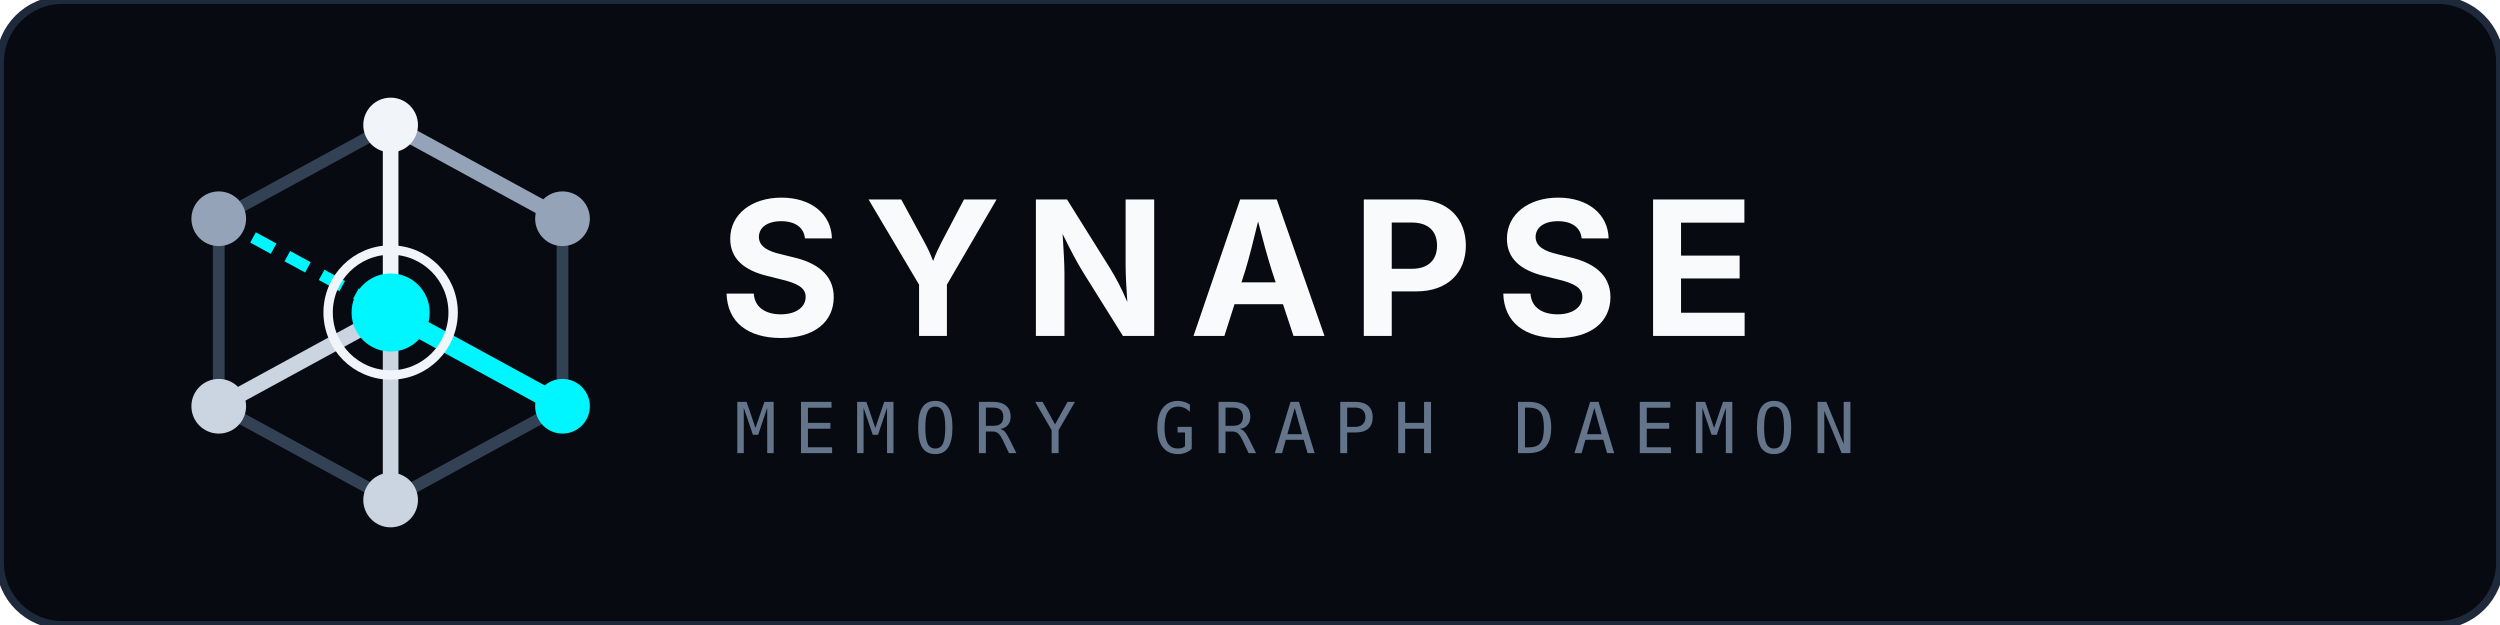
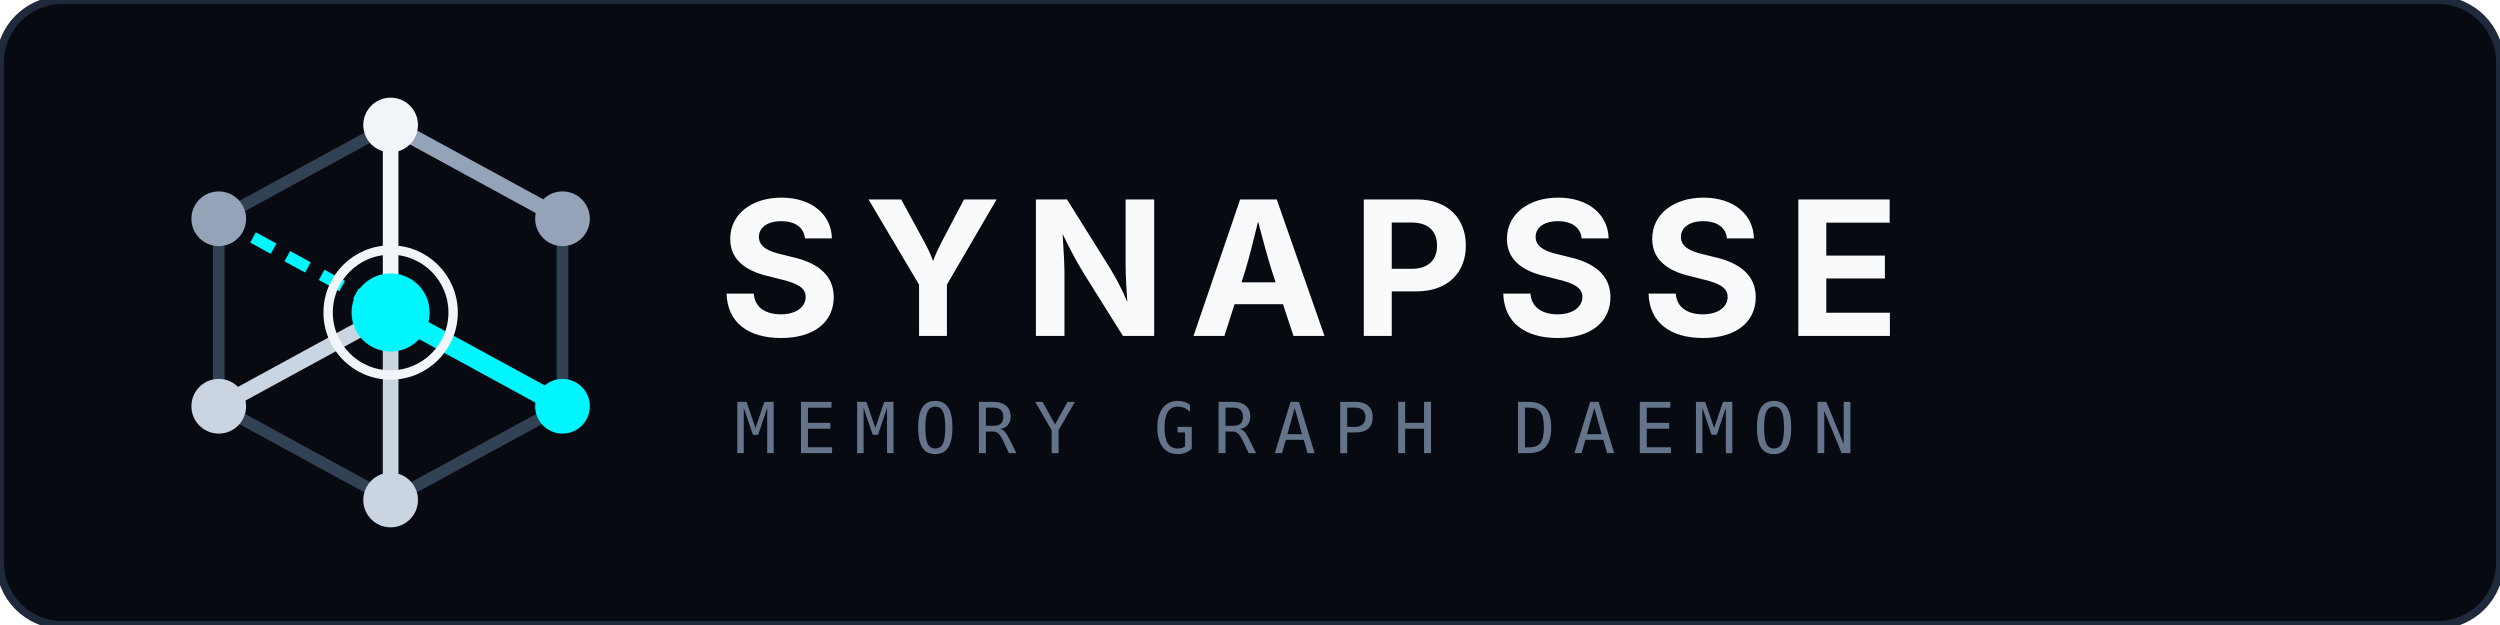
<svg xmlns="http://www.w3.org/2000/svg" viewBox="0 0 320 80" width="100%" height="100%" fill="none">
  <rect width="320" height="80" fill="#070A10" rx="8" stroke="#1E293B" stroke-width="1" />
  <g transform="translate(10, 0)">
    <polygon points="40,16 62,28 62,52 40,64 18,52 18,28" stroke="#334155" stroke-width="1.5" fill="none" />
    <line x1="40" y1="16" x2="40" y2="40" stroke="#F1F5F9" stroke-width="2" stroke-linecap="round" />
    <line x1="18" y1="52" x2="40" y2="40" stroke="#CBD5E1" stroke-width="2" stroke-linecap="round" />
    <line x1="62" y1="52" x2="40" y2="40" stroke="#00F6FF" stroke-width="2.5" stroke-linecap="round" />
    <line x1="40" y1="16" x2="62" y2="28" stroke="#94A3B8" stroke-width="2" stroke-linecap="round" />
    <line x1="18" y1="28" x2="40" y2="40" stroke="#00F6FF" stroke-width="1.5" stroke-dasharray="3 2" />
    <line x1="40" y1="64" x2="40" y2="40" stroke="#CBD5E1" stroke-width="2" stroke-linecap="round" />
    <circle cx="40" cy="16" r="3.5" fill="#F1F5F9" />
    <circle cx="62" cy="28" r="3.5" fill="#94A3B8" />
    <circle cx="62" cy="52" r="3.5" fill="#00F6FF" />
    <circle cx="40" cy="64" r="3.5" fill="#CBD5E1" />
    <circle cx="18" cy="52" r="3.5" fill="#CBD5E1" />
    <circle cx="18" cy="28" r="3.5" fill="#94A3B8" />
    <circle cx="40" cy="40" r="5" fill="#00F6FF" />
    <circle cx="40" cy="40" r="8" stroke="#F1F5F9" stroke-width="1.2" fill="none" />
  </g>
-   <text x="92" y="43" fill="#F8FAFC" font-family="system-ui, -apple-system, sans-serif" font-size="24" font-weight="700" letter-spacing="0.12em">SYNAPSE</text>
+   <text x="92" y="43" fill="#F8FAFC" font-family="system-ui, -apple-system, sans-serif" font-size="24" font-weight="700" letter-spacing="0.12em">SYNAPSSE</text>
  <text x="94" y="58" fill="#64748B" font-family="ui-monospace, SFMono-Regular, monospace" font-size="9" font-weight="500" letter-spacing="0.25em">MEMORY GRAPH DAEMON</text>
</svg>
